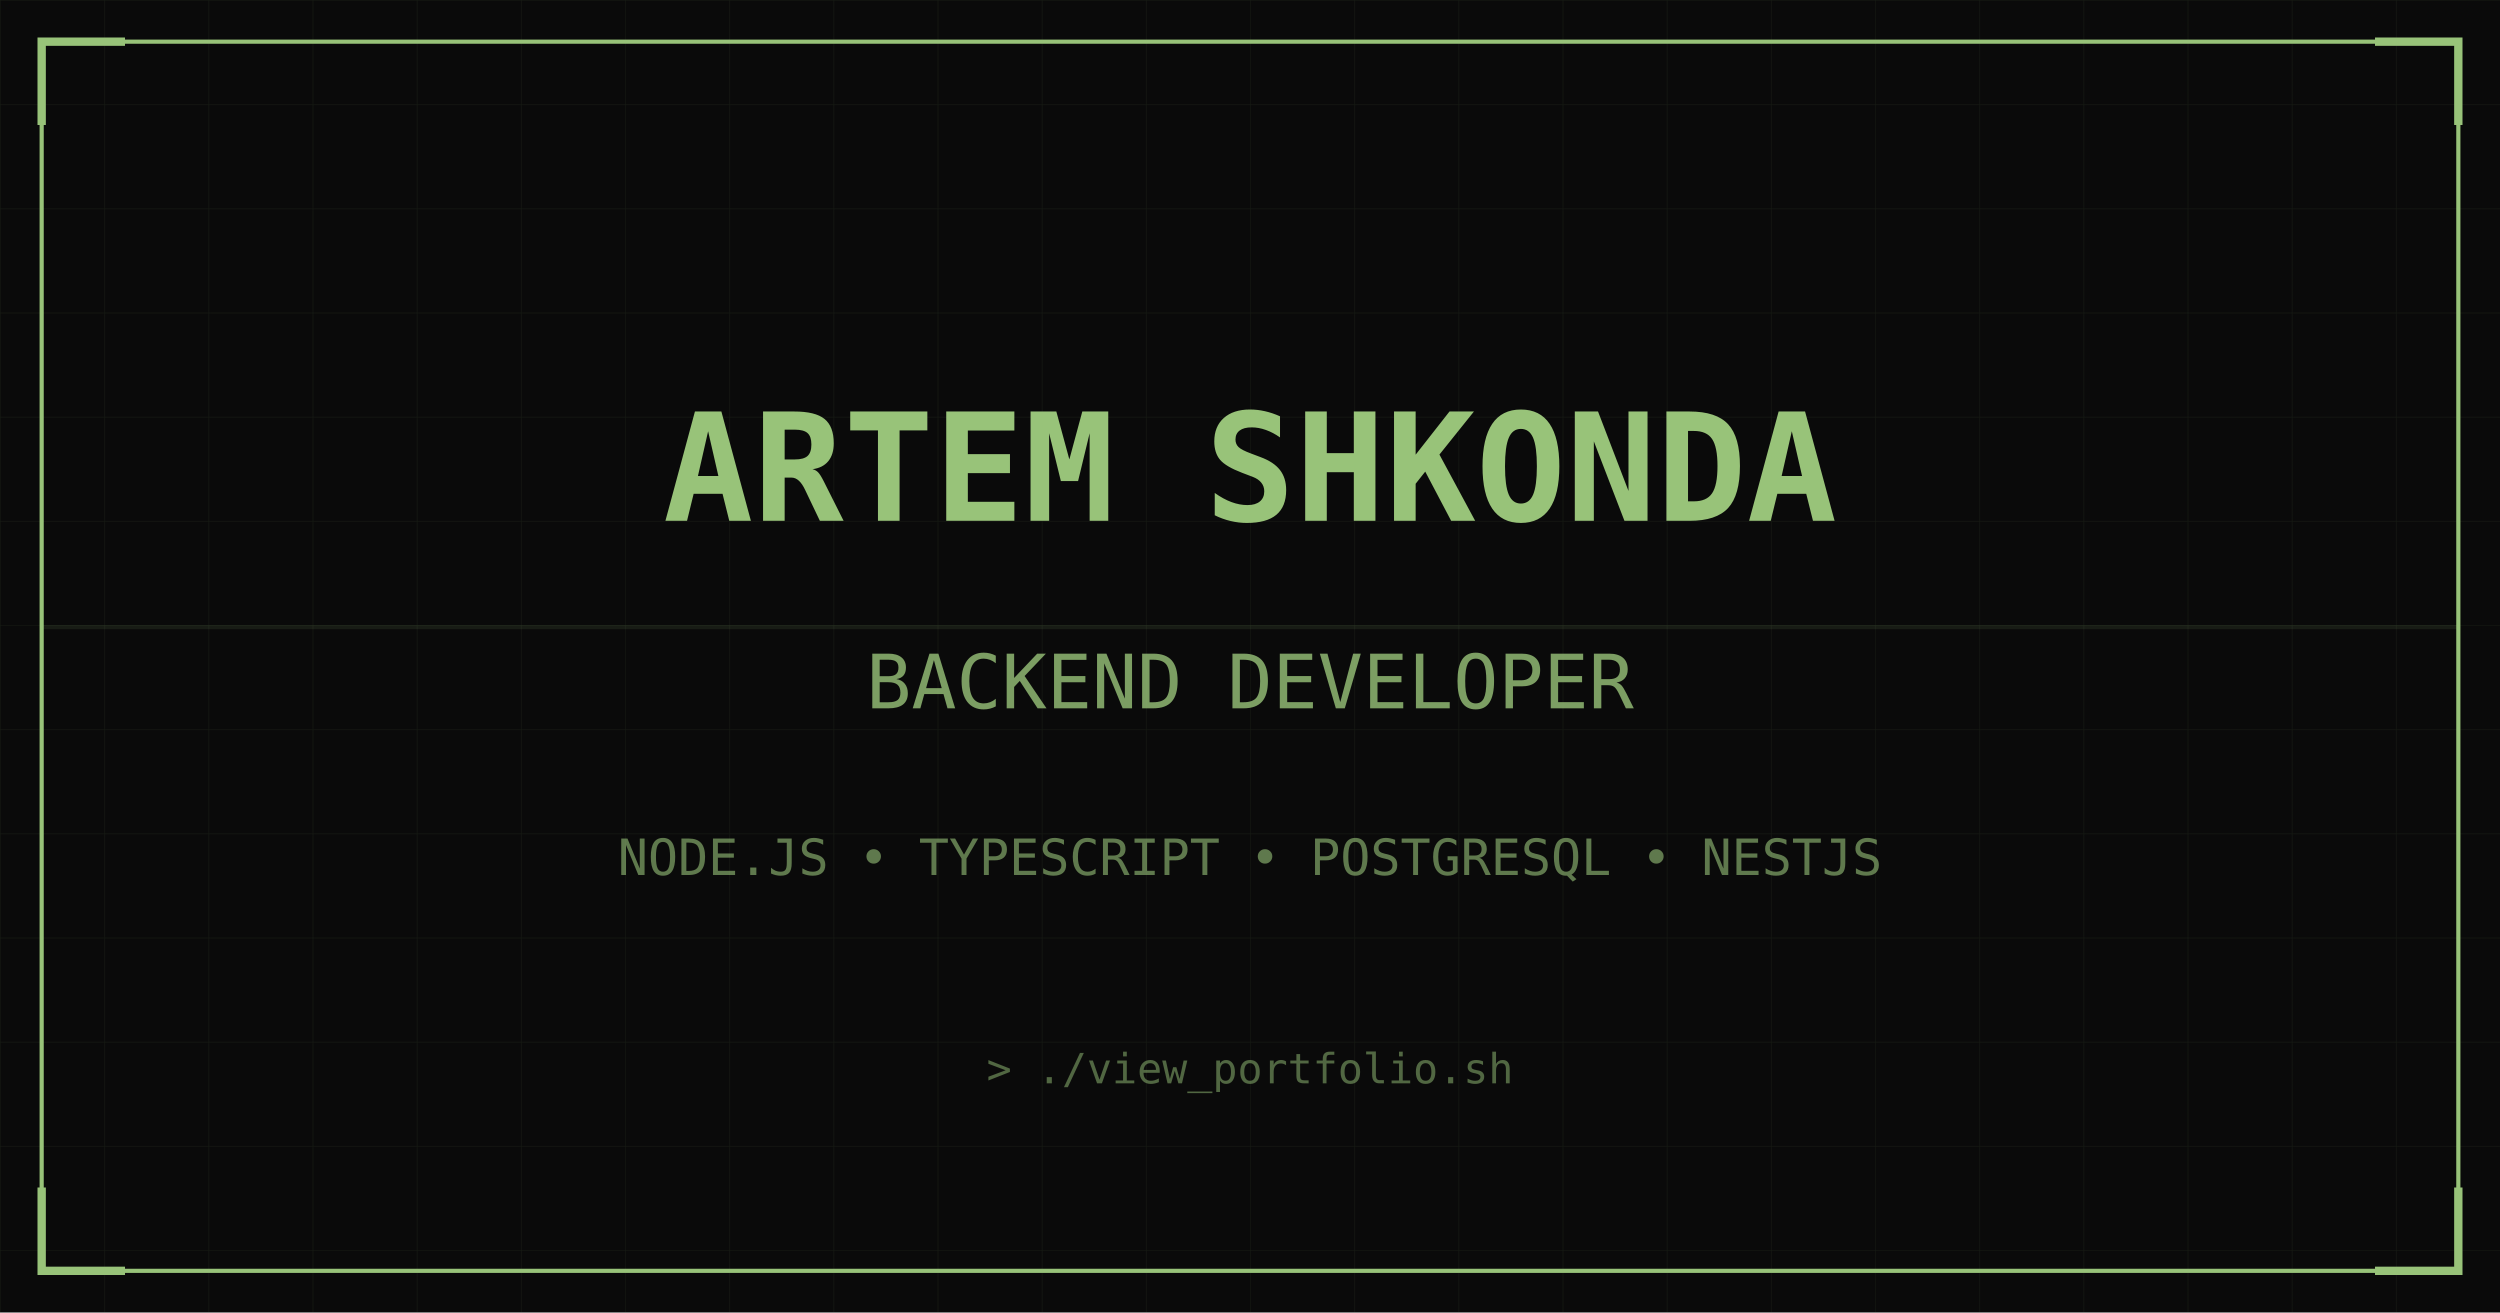
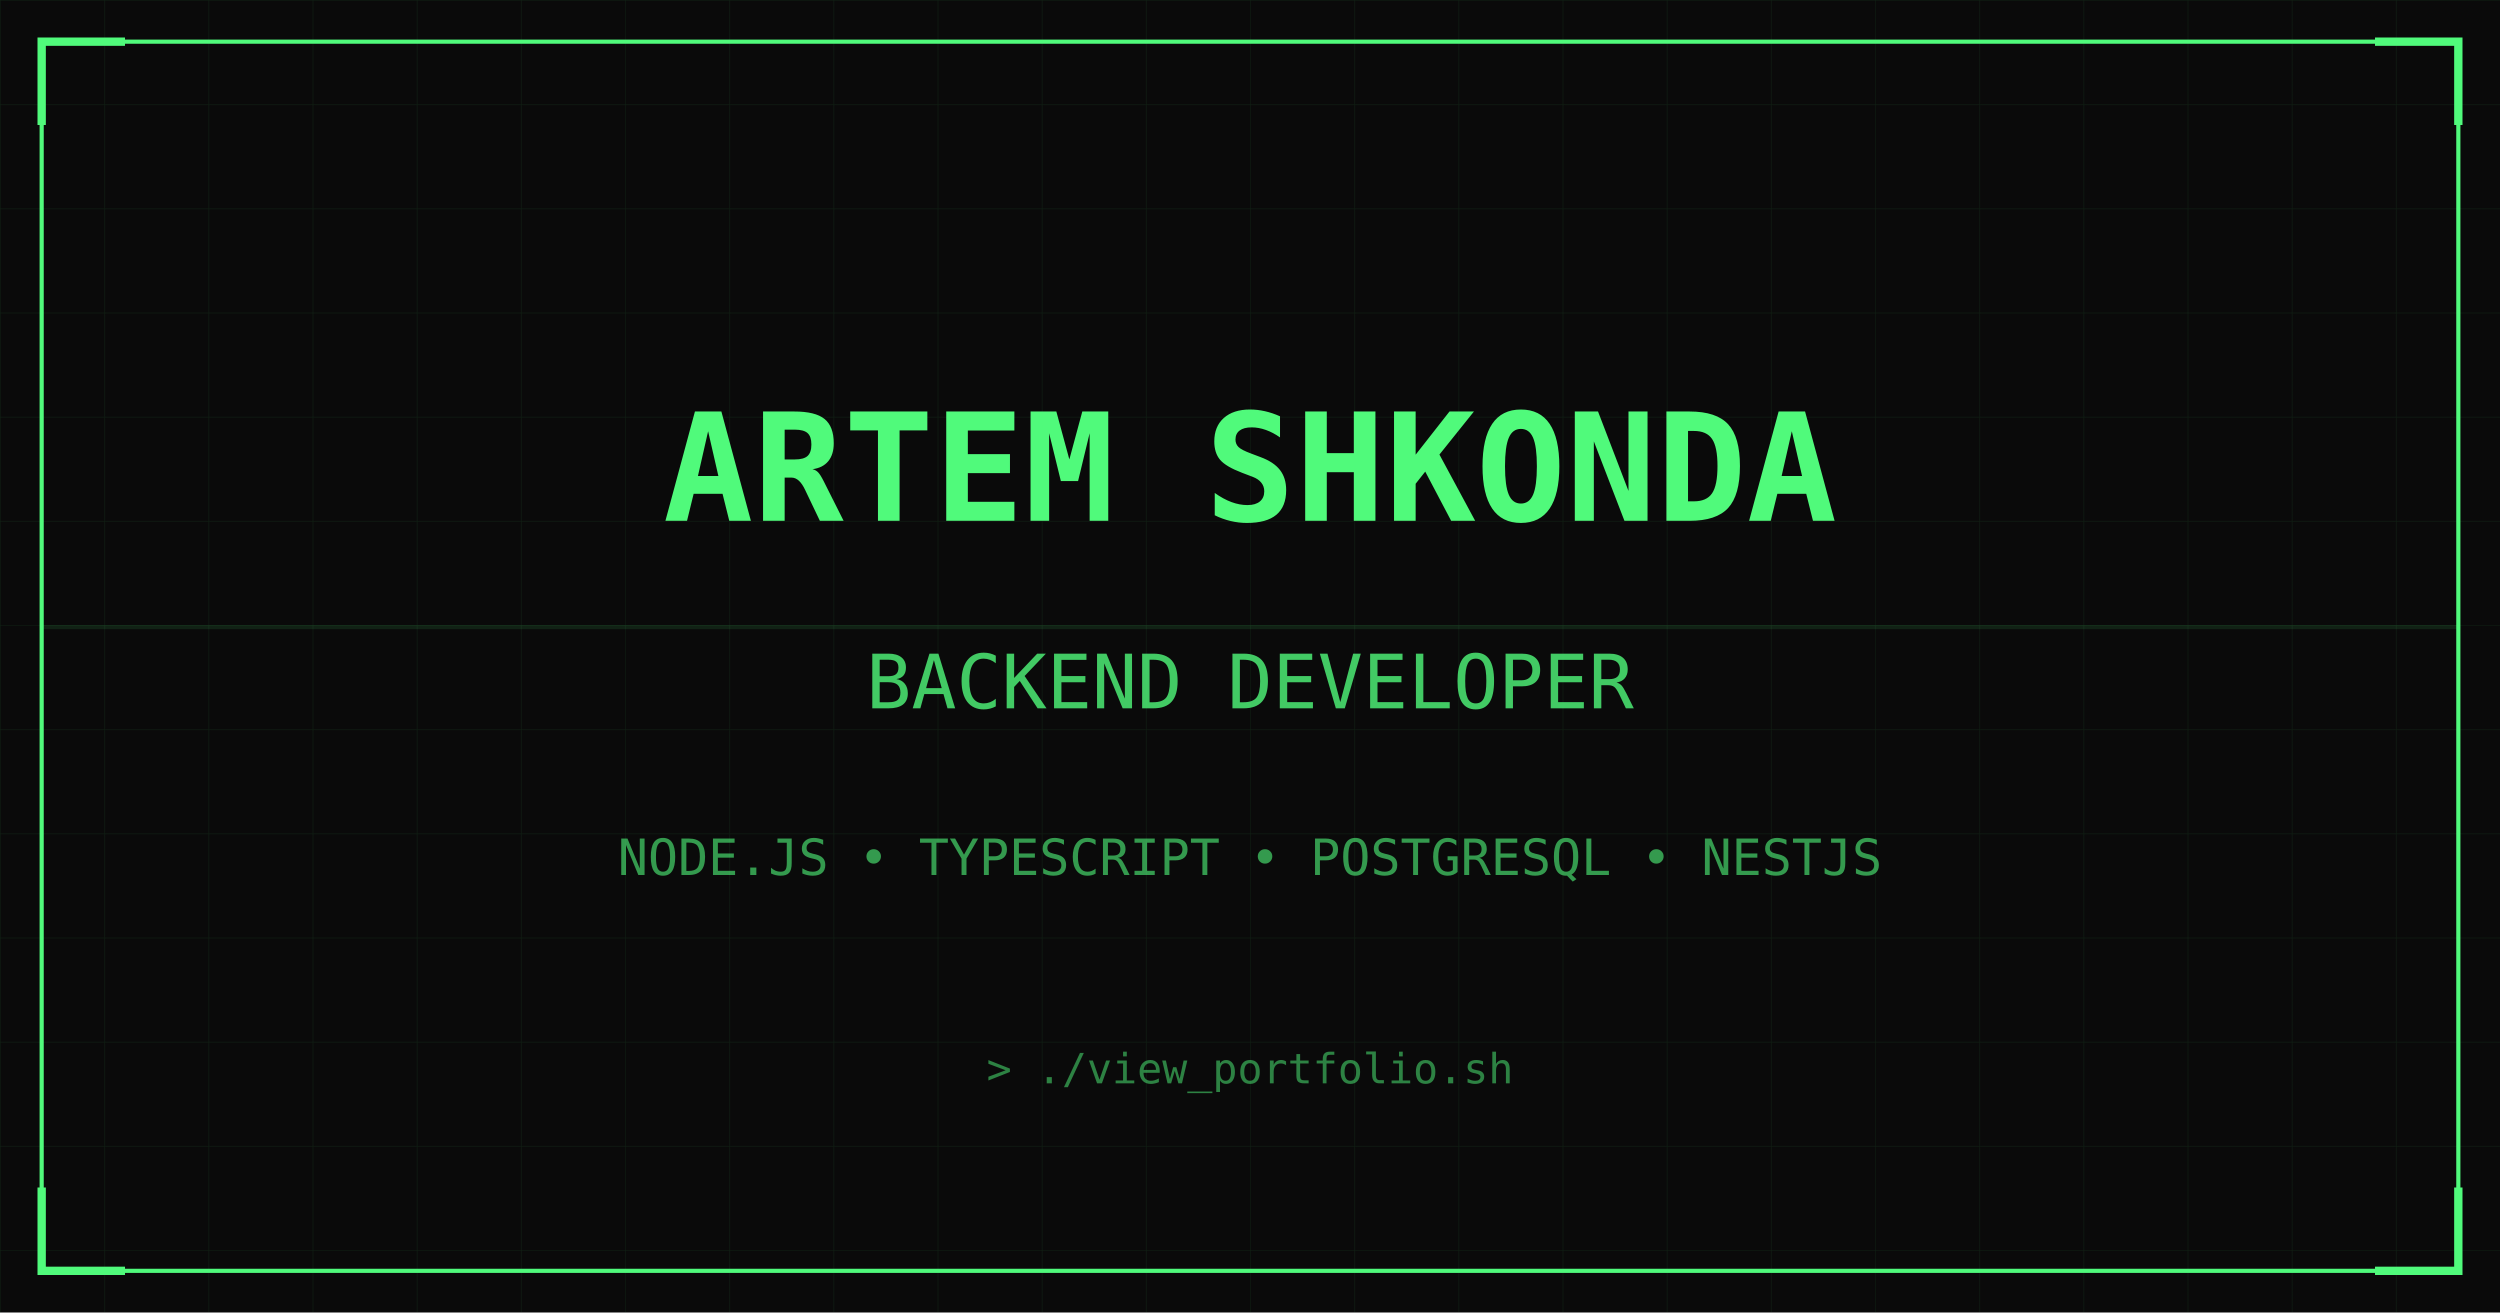
<svg xmlns="http://www.w3.org/2000/svg" viewBox="0 0 1200 630">
  <rect width="1200" height="630" fill="#0a0a0a" />
  <defs>
    <pattern id="grid" width="50" height="50" patternUnits="userSpaceOnUse">
-       <path d="M 50 0 L 0 0 0 50" fill="none" stroke="#98c379" stroke-width="0.5" opacity="0.1" />
+       <path d="M 50 0 L 0 0 0 50" fill="none" stroke="#50fa7b" stroke-width="0.5" opacity="0.1" />
    </pattern>
  </defs>
  <rect width="1200" height="630" fill="url(#grid)" />
-   <rect x="20" y="20" width="1160" height="590" fill="none" stroke="#98c379" stroke-width="2" />
-   <path d="M 20 60 L 20 20 L 60 20" fill="none" stroke="#98c379" stroke-width="4" />
-   <path d="M 1140 20 L 1180 20 L 1180 60" fill="none" stroke="#98c379" stroke-width="4" />
-   <path d="M 20 570 L 20 610 L 60 610" fill="none" stroke="#98c379" stroke-width="4" />
-   <path d="M 1140 610 L 1180 610 L 1180 570" fill="none" stroke="#98c379" stroke-width="4" />
-   <text x="600" y="250" font-family="monospace" font-size="72" font-weight="bold" fill="#98c379" text-anchor="middle">ARTEM SHKONDA</text>
-   <text x="600" y="340" font-family="monospace" font-size="36" fill="#98c379" text-anchor="middle" opacity="0.8">BACKEND DEVELOPER</text>
-   <text x="600" y="420" font-family="monospace" font-size="24" fill="#98c379" text-anchor="middle" opacity="0.6">NODE.JS • TYPESCRIPT • POSTGRESQL • NESTJS</text>
-   <text x="600" y="520" font-family="monospace" font-size="20" fill="#98c379" text-anchor="middle" opacity="0.5">&gt; ./view_portfolio.sh</text>
-   <rect x="20" y="300" width="1160" height="2" fill="#98c379" opacity="0.1" />
+   <rect x="20" y="20" width="1160" height="590" fill="none" stroke="#50fa7b" stroke-width="2" />
+   <path d="M 20 60 L 20 20 L 60 20" fill="none" stroke="#50fa7b" stroke-width="4" />
+   <path d="M 1140 20 L 1180 20 L 1180 60" fill="none" stroke="#50fa7b" stroke-width="4" />
+   <path d="M 20 570 L 20 610 L 60 610" fill="none" stroke="#50fa7b" stroke-width="4" />
+   <path d="M 1140 610 L 1180 610 L 1180 570" fill="none" stroke="#50fa7b" stroke-width="4" />
+   <text x="600" y="250" font-family="monospace" font-size="72" font-weight="bold" fill="#50fa7b" text-anchor="middle">ARTEM SHKONDA</text>
+   <text x="600" y="340" font-family="monospace" font-size="36" fill="#50fa7b" text-anchor="middle" opacity="0.8">BACKEND DEVELOPER</text>
+   <text x="600" y="420" font-family="monospace" font-size="24" fill="#50fa7b" text-anchor="middle" opacity="0.6">NODE.JS • TYPESCRIPT • POSTGRESQL • NESTJS</text>
+   <text x="600" y="520" font-family="monospace" font-size="20" fill="#50fa7b" text-anchor="middle" opacity="0.5">&gt; ./view_portfolio.sh</text>
+   <rect x="20" y="300" width="1160" height="2" fill="#50fa7b" opacity="0.1" />
</svg>
